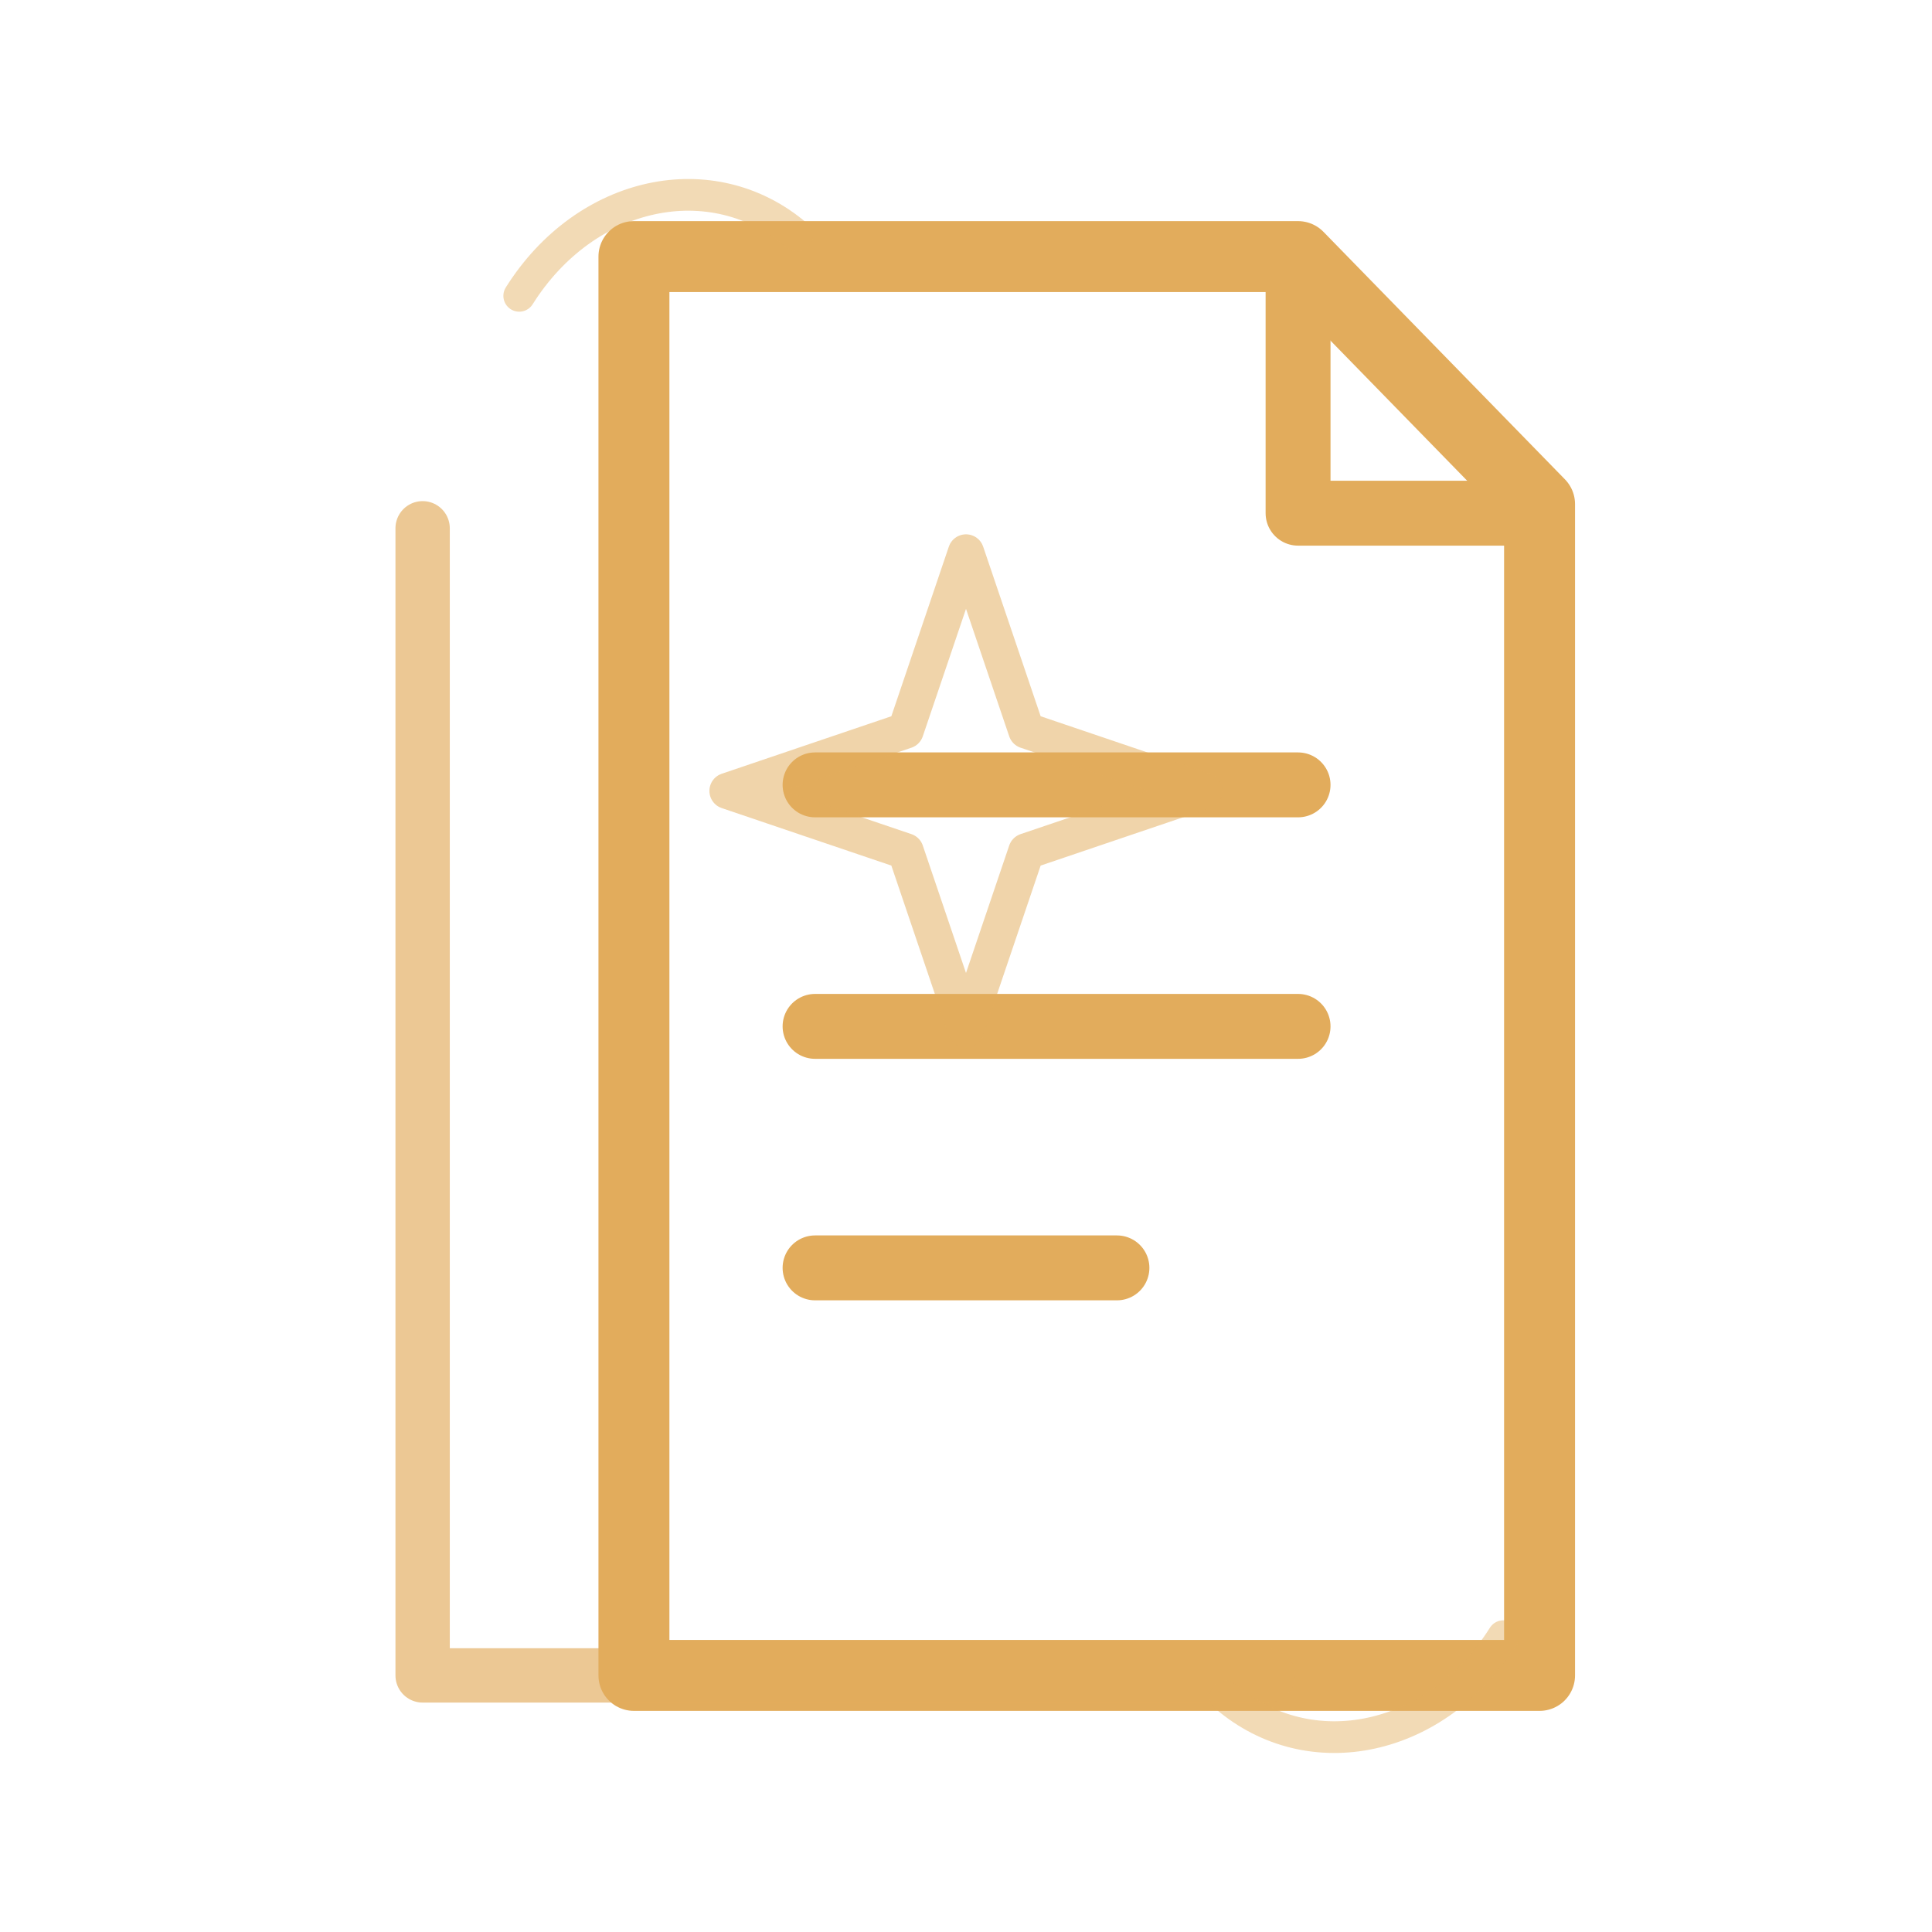
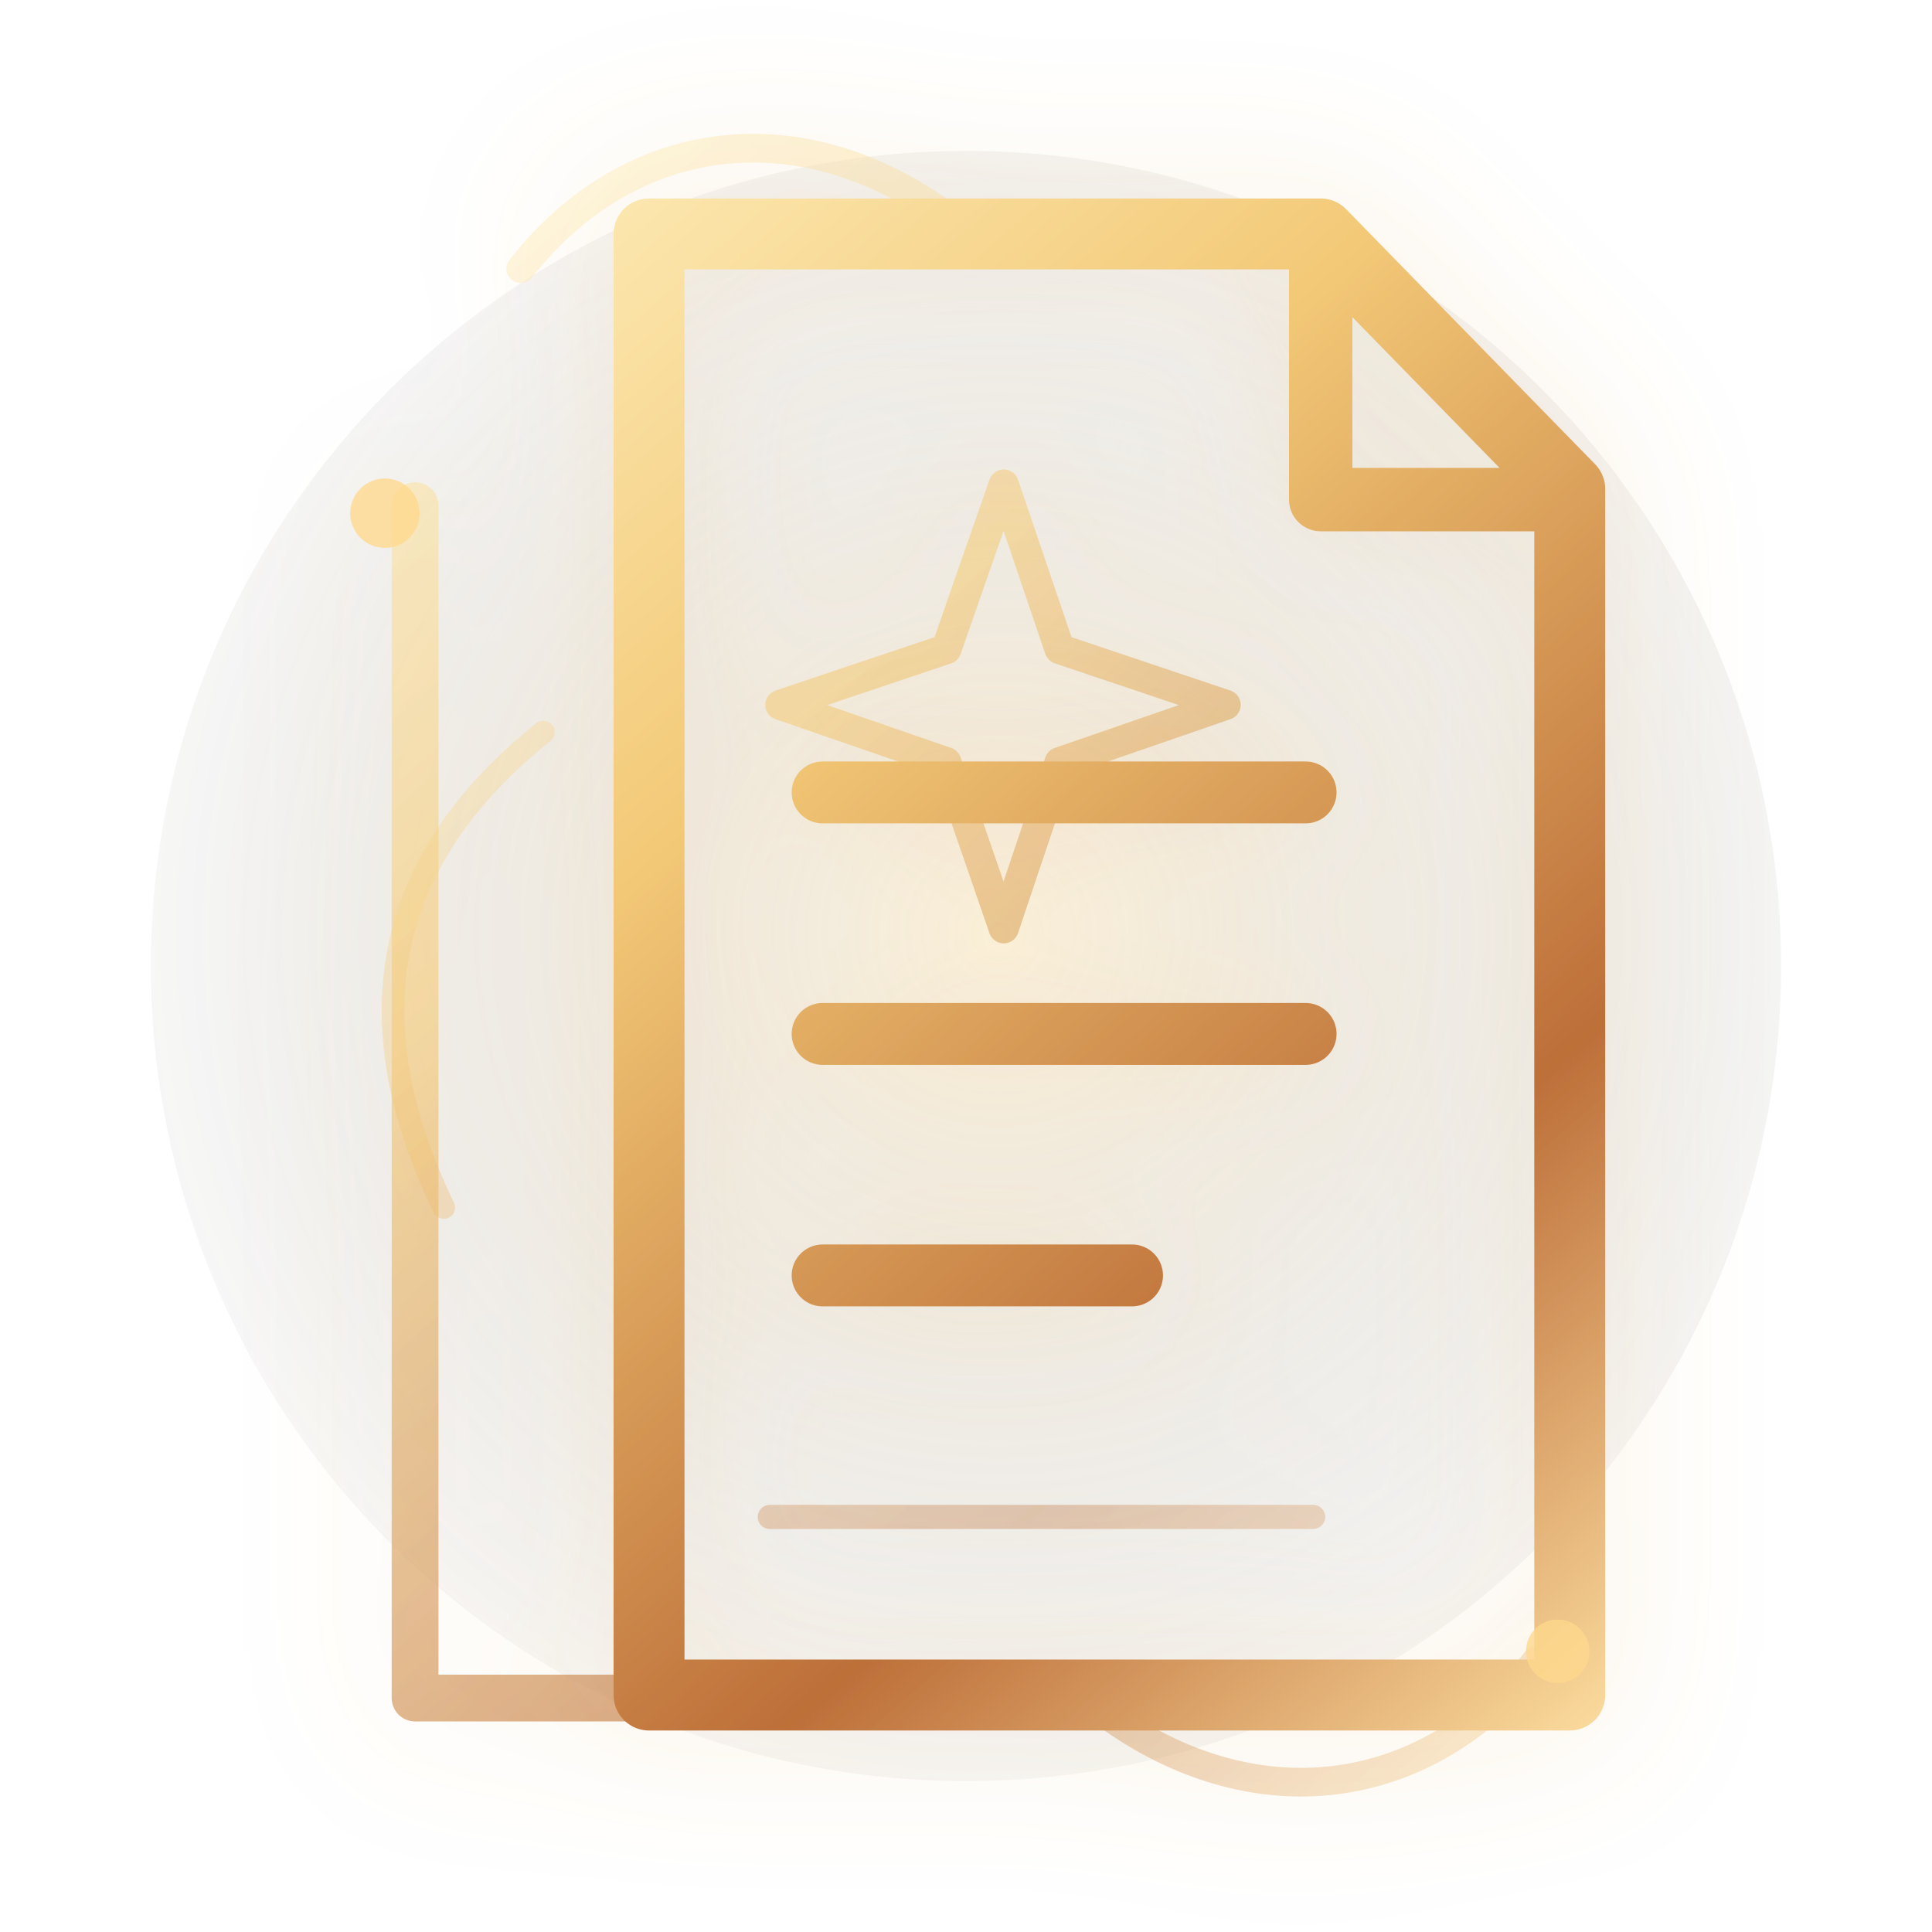
- <svg xmlns="http://www.w3.org/2000/svg" viewBox="0 0 64 64" fill="none" role="img" aria-label="Plan">
-   <g stroke="#e2ac5c" stroke-linecap="round" stroke-linejoin="round">
-     <path d="M21 8.5h22l8 8.2v38.8H21V8.5z" stroke-width="2.35" />
-     <path d="M43 8.5V17h8" stroke-width="2.15" />
-     <path d="M27 26h16M27 34h16M27 42h10" stroke-width="2.15" />
-     <path d="M14 17.5v38h28" stroke-width="1.8" opacity=".66" />
-     <path d="M32 18.3l2 5.9 5.9 2-5.9 2-2 5.9-2-5.9-5.9-2 5.9-2 2-5.9z" stroke-width="1.2" opacity=".52" />
-     <path d="M17.2 9.8c2.2-3.5 6.4-4.4 9.2-2M49.8 54.2c-2.2 3.5-6.4 4.4-9.2 2" stroke-width="1.05" opacity=".45" />
+ <svg xmlns="http://www.w3.org/2000/svg" viewBox="0 0 128 128" role="img" aria-label="Plan">
+   <defs>
+     <linearGradient id="planGold" x1="20" y1="14" x2="108" y2="116" gradientUnits="userSpaceOnUse">
+       <stop stop-color="#fff2c4" />
+       <stop offset="0.35" stop-color="#f3c977" />
+       <stop offset="0.72" stop-color="#bd6f39" />
+       <stop offset="1" stop-color="#ffe2a4" />
+     </linearGradient>
+     <radialGradient id="planGlow" cx="52%" cy="48%" r="62%">
+       <stop offset="0" stop-color="#f3c977" stop-opacity="0.24" />
+       <stop offset="1" stop-color="#05070c" stop-opacity="0" />
+     </radialGradient>
+     <filter id="planShadow" x="-16" y="-16" width="160" height="160" color-interpolation-filters="sRGB">
+       <feDropShadow dx="0" dy="5" stdDeviation="4" flood-color="#070509" flood-opacity="0.58" />
+       <feDropShadow dx="0" dy="0" stdDeviation="5" flood-color="#e2ac5c" flood-opacity="0.2" />
+     </filter>
+   </defs>
+   <circle cx="64" cy="64" r="54" fill="url(#planGlow)" />
+   <g filter="url(#planShadow)" fill="none" stroke="url(#planGold)" stroke-linecap="round" stroke-linejoin="round">
+     <path d="M43 15.5h44.5L104 32.4v79.9H43Z" stroke-width="4.7" />
+     <path d="M87.5 15.5v17.6H104" stroke-width="4.2" />
+     <path d="M54.5 52.5h32M54.5 68.5h32M54.5 84.5h20.5" stroke-width="4.1" />
+     <path d="M27.5 33.5v79h57" stroke-width="3.1" opacity="0.63" />
+     <path d="M66.5 32.1 70.2 43l11 3.7-11 3.8-3.7 11-3.8-11-11-3.8 11-3.7Z" stroke-width="2" opacity="0.58" />
+     <path d="M34.5 17.8c7.2-9.2 18.6-10.6 28.3-3.4M101.8 110c-7.3 9.3-18.8 10.7-28.6 3.5" stroke-width="1.9" opacity="0.45" />
+     <path d="M36 48.5c-10.5 8.4-12.7 18.9-6.6 31.5" stroke-width="1.5" opacity="0.36" />
+     <path d="M51 100.5h36" stroke-width="1.6" opacity="0.34" />
+   </g>
+   <g fill="#ffd98d" opacity="0.78">
+     <circle cx="25.5" cy="34" r="2.3" />
+     <circle cx="103.2" cy="109.4" r="2.1" />
  </g>
</svg>
